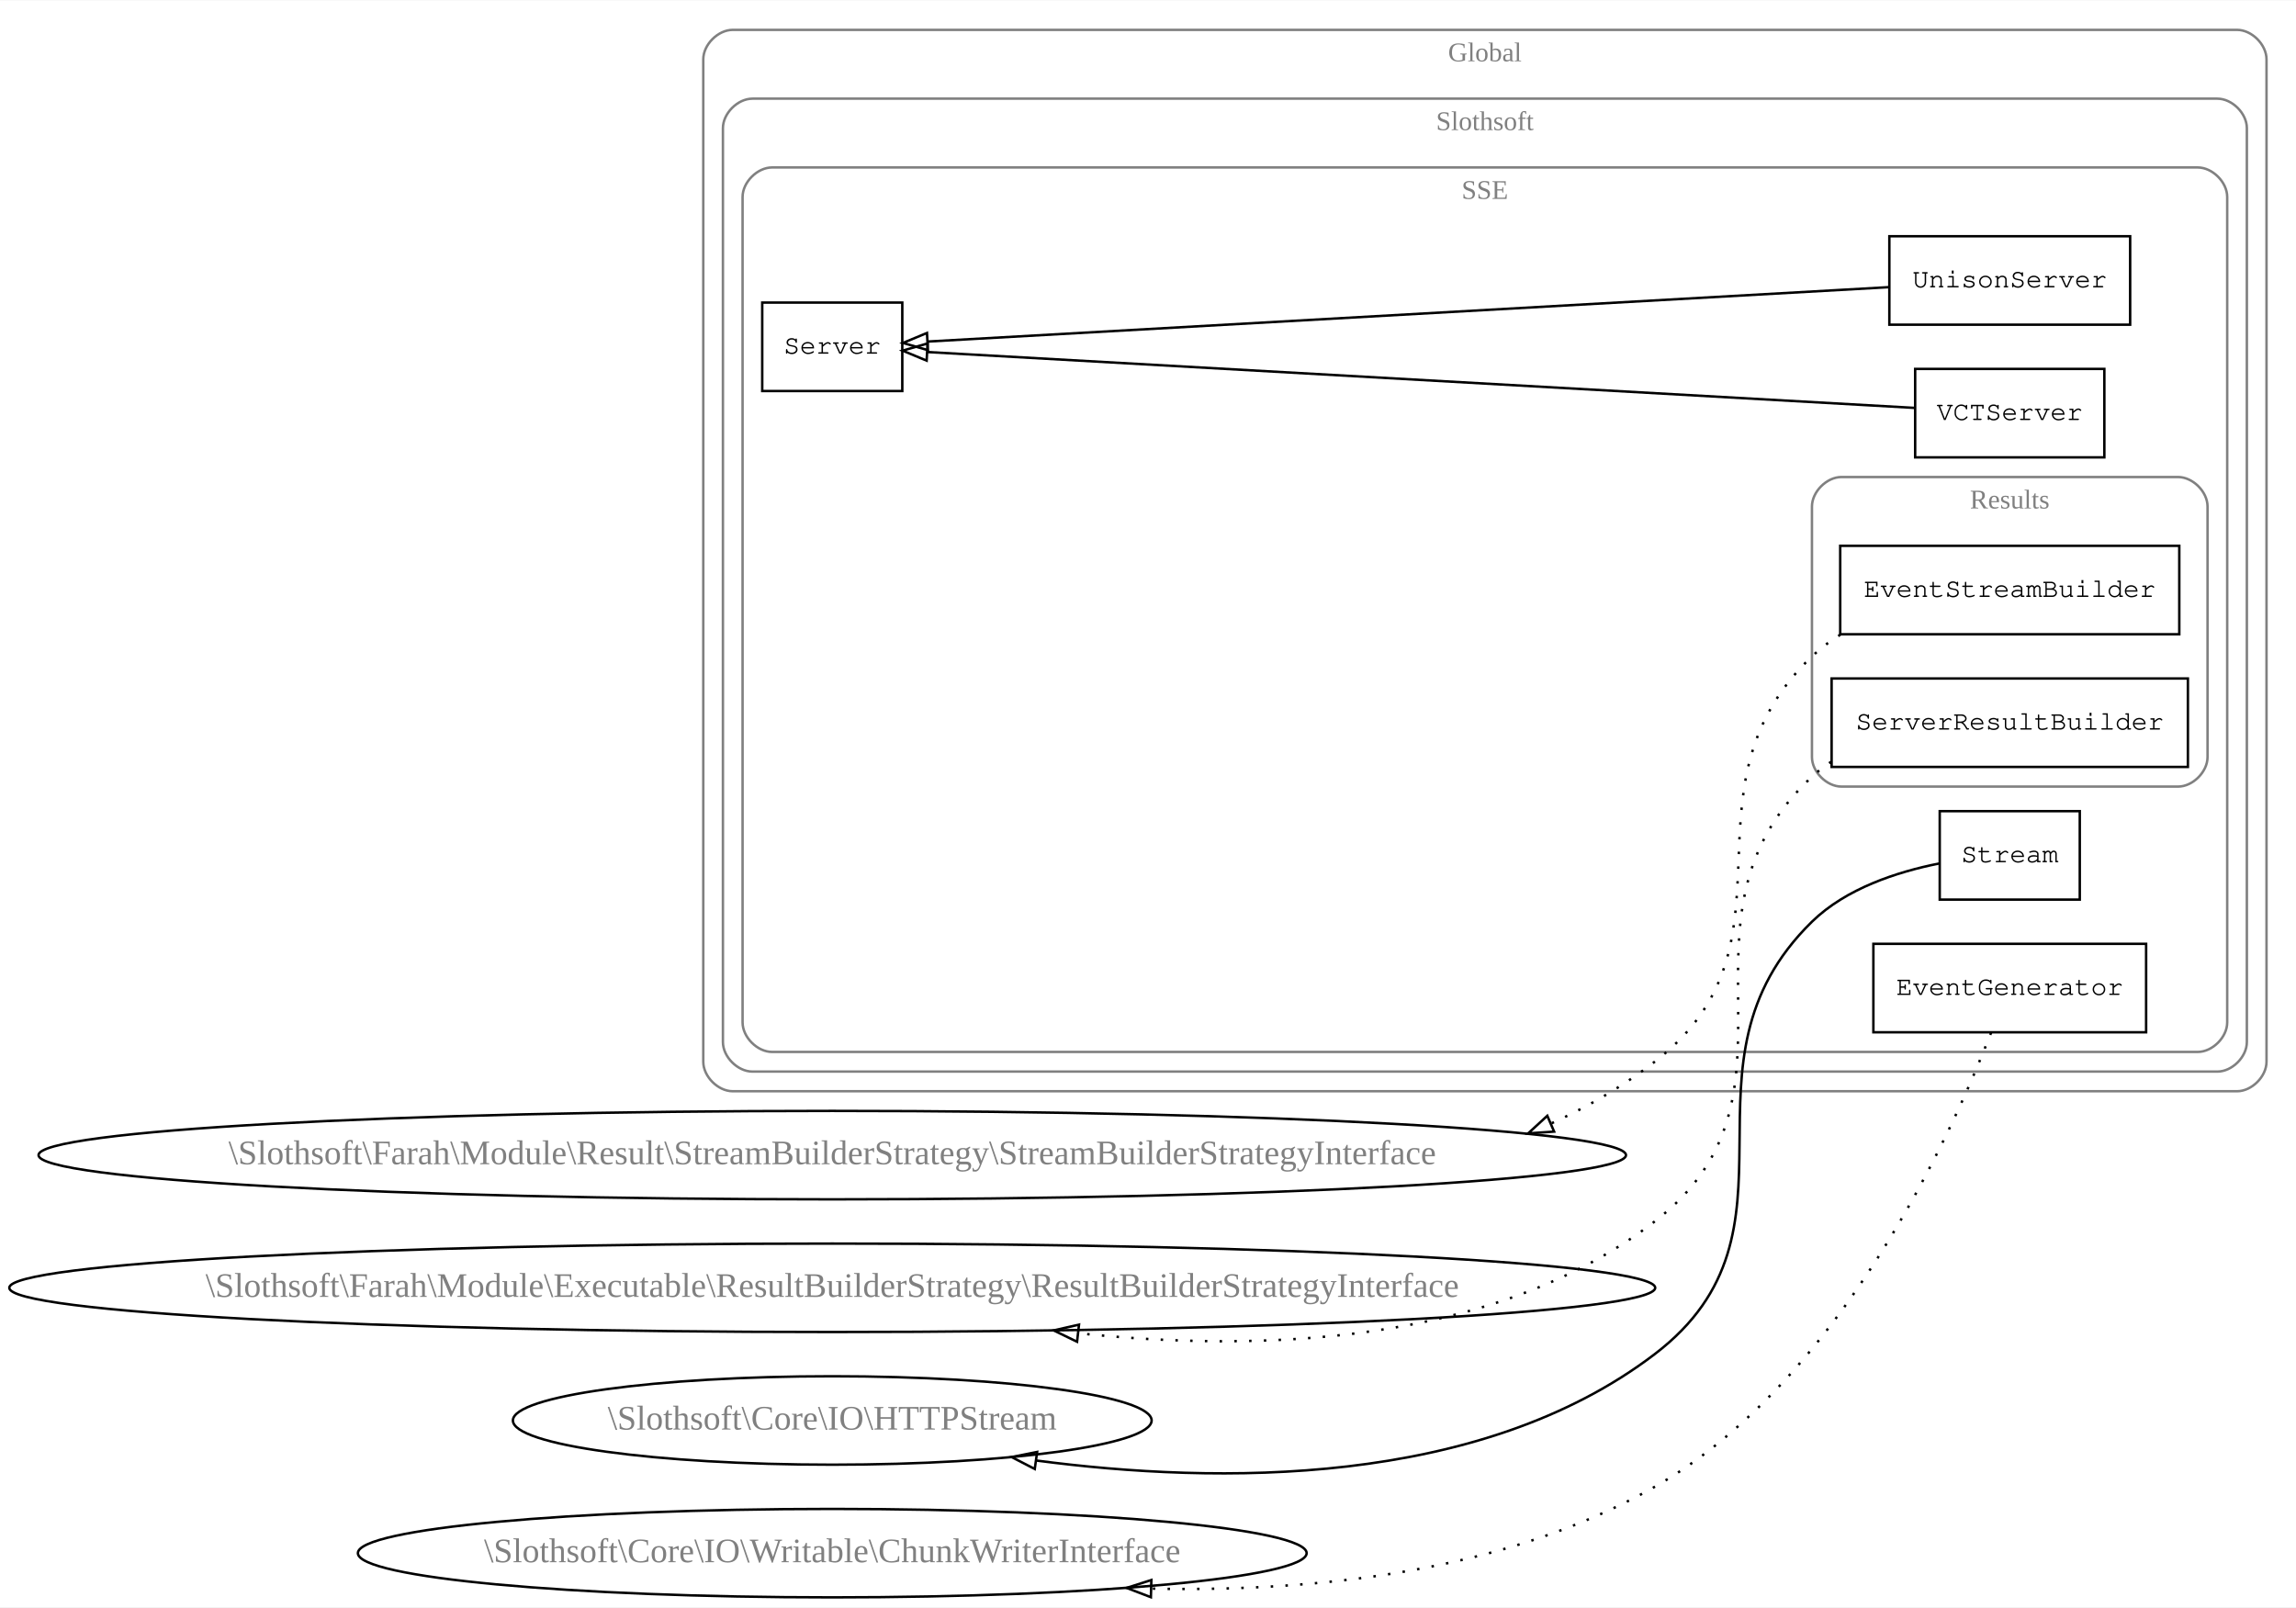
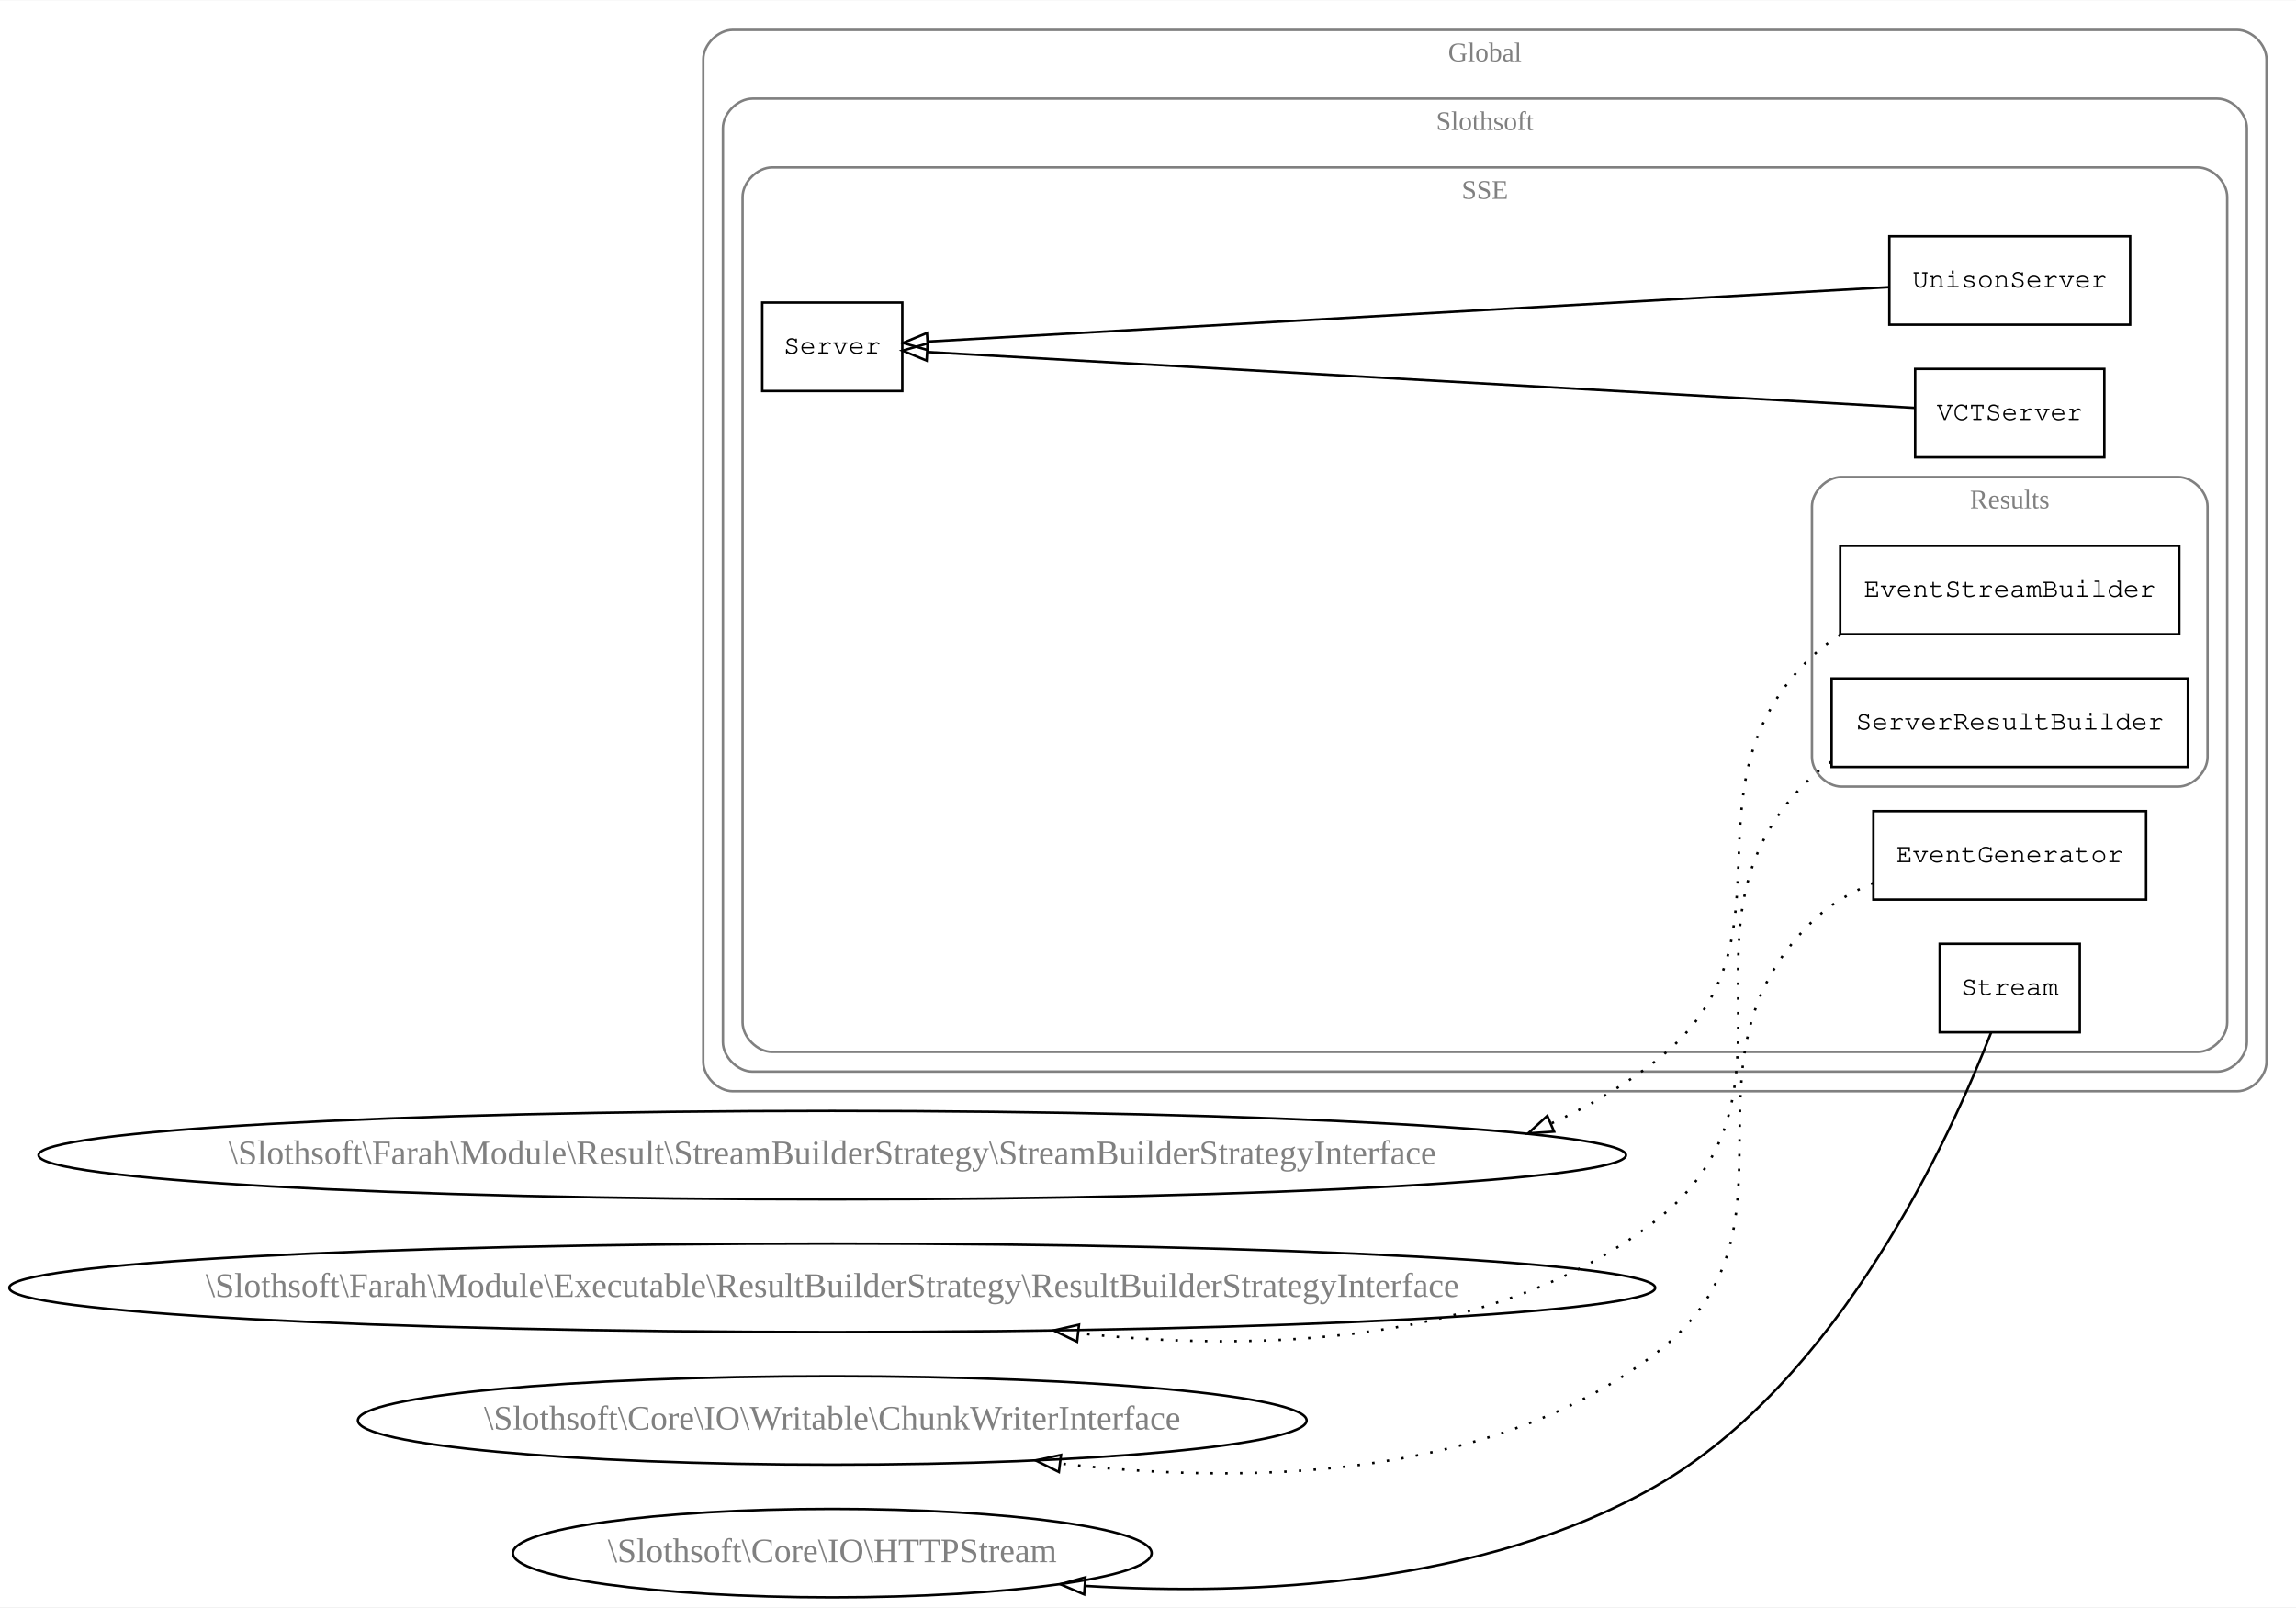
<svg xmlns="http://www.w3.org/2000/svg" width="934pt" height="654pt" viewBox="0.00 0.00 934.44 654.00">
  <g id="graph0" class="graph" transform="scale(1 1) rotate(0) translate(4 650)">
    <polygon fill="white" stroke="none" points="-4,4 -4,-650 930.441,-650 930.441,4 -4,4" />
    <g id="clust1" class="cluster">
      <path fill="none" stroke="gray" d="M294.22,-206C294.22,-206 906.441,-206 906.441,-206 912.441,-206 918.441,-212 918.441,-218 918.441,-218 918.441,-626 918.441,-626 918.441,-632 912.441,-638 906.441,-638 906.441,-638 294.22,-638 294.22,-638 288.22,-638 282.22,-632 282.22,-626 282.22,-626 282.22,-218 282.22,-218 282.22,-212 288.22,-206 294.22,-206" />
      <text text-anchor="middle" x="600.33" y="-625.2" font-family="Times New Roman,serif" font-size="11.00" fill="gray">Global</text>
    </g>
    <g id="clust2" class="cluster">
      <path fill="none" stroke="gray" d="M302.22,-214C302.22,-214 898.441,-214 898.441,-214 904.441,-214 910.441,-220 910.441,-226 910.441,-226 910.441,-598 910.441,-598 910.441,-604 904.441,-610 898.441,-610 898.441,-610 302.22,-610 302.22,-610 296.22,-610 290.22,-604 290.22,-598 290.22,-598 290.22,-226 290.22,-226 290.22,-220 296.22,-214 302.22,-214" />
      <text text-anchor="middle" x="600.33" y="-597.2" font-family="Times New Roman,serif" font-size="11.00" fill="gray">Slothsoft</text>
    </g>
    <g id="clust3" class="cluster">
      <path fill="none" stroke="gray" d="M310.22,-222C310.22,-222 890.441,-222 890.441,-222 896.441,-222 902.441,-228 902.441,-234 902.441,-234 902.441,-570 902.441,-570 902.441,-576 896.441,-582 890.441,-582 890.441,-582 310.22,-582 310.22,-582 304.22,-582 298.22,-576 298.22,-570 298.22,-570 298.22,-234 298.22,-234 298.22,-228 304.22,-222 310.22,-222" />
      <text text-anchor="middle" x="600.33" y="-569.2" font-family="Times New Roman,serif" font-size="11.00" fill="gray">SSE</text>
    </g>
    <g id="clust4" class="cluster">
      <path fill="none" stroke="gray" d="M745.441,-330C745.441,-330 882.441,-330 882.441,-330 888.441,-330 894.441,-336 894.441,-342 894.441,-342 894.441,-444 894.441,-444 894.441,-450 888.441,-456 882.441,-456 882.441,-456 745.441,-456 745.441,-456 739.441,-456 733.441,-450 733.441,-444 733.441,-444 733.441,-342 733.441,-342 733.441,-336 739.441,-330 745.441,-330" />
      <text text-anchor="middle" x="813.941" y="-443.2" font-family="Times New Roman,serif" font-size="11.00" fill="gray">Results</text>
    </g>
    <g id="node1" class="node">
      <polygon fill="none" stroke="black" points="882.941,-428 744.941,-428 744.941,-392 882.941,-392 882.941,-428" />
      <text text-anchor="middle" x="813.941" y="-407.2" font-family="Courier,monospace" font-size="11.00">EventStreamBuilder</text>
    </g>
-     <g id="node8" class="node">
+     <g id="node9" class="node">
      <ellipse fill="none" stroke="black" cx="334.72" cy="-180" rx="323.043" ry="18" />
      <text text-anchor="middle" x="334.72" y="-176.3" font-family="Times New Roman,serif" font-size="14.00" fill="gray">\Slothsoft\Farah\Module\Result\StreamBuilderStrategy\StreamBuilderStrategyInterface</text>
    </g>
-     <g id="edge1" class="edge">
+     <g id="edge2" class="edge">
      <path fill="none" stroke="black" stroke-dasharray="1,5" d="M744.969,-391.806C740.812,-389.247 736.914,-386.328 733.441,-383 676.65,-328.579 731.719,-266.044 669.441,-218 656.441,-207.971 642.264,-199.689 627.325,-192.891" />
      <polygon fill="none" stroke="black" points="628.499,-189.585 617.93,-188.847 625.731,-196.015 628.499,-189.585" />
    </g>
    <g id="node2" class="node">
      <polygon fill="none" stroke="black" points="886.441,-374 741.441,-374 741.441,-338 886.441,-338 886.441,-374" />
      <text text-anchor="middle" x="813.941" y="-353.2" font-family="Courier,monospace" font-size="11.00">ServerResultBuilder</text>
    </g>
-     <g id="node9" class="node">
+     <g id="node10" class="node">
      <ellipse fill="none" stroke="black" cx="334.72" cy="-126" rx="334.941" ry="18" />
      <text text-anchor="middle" x="334.72" y="-122.3" font-family="Times New Roman,serif" font-size="14.00" fill="gray">\Slothsoft\Farah\Module\Executable\ResultBuilderStrategy\ResultBuilderStrategyInterface</text>
    </g>
-     <g id="edge2" class="edge">
+     <g id="edge3" class="edge">
      <path fill="none" stroke="black" stroke-dasharray="1,5" d="M741.237,-340.083C738.467,-338.266 735.85,-336.246 733.441,-334 671.035,-275.811 737.065,-205.033 669.441,-153 603.553,-102.303 507.123,-99.826 434.843,-107.513" />
      <polygon fill="none" stroke="black" points="434.347,-104.047 424.809,-108.661 435.143,-111.001 434.347,-104.047" />
    </g>
    <g id="node3" class="node">
-       <polygon fill="none" stroke="black" points="842.441,-320 785.441,-320 785.441,-284 842.441,-284 842.441,-320" />
-       <text text-anchor="middle" x="813.941" y="-299.2" font-family="Courier,monospace" font-size="11.00">Stream</text>
+       <polygon fill="none" stroke="black" points="869.441,-320 758.441,-320 758.441,-284 869.441,-284 869.441,-320" />
+       <text text-anchor="middle" x="813.941" y="-299.2" font-family="Courier,monospace" font-size="11.00">EventGenerator</text>
    </g>
-     <g id="node10" class="node">
-       <ellipse fill="none" stroke="black" cx="334.72" cy="-72" rx="129.977" ry="18" />
-       <text text-anchor="middle" x="334.72" y="-68.3" font-family="Times New Roman,serif" font-size="14.00" fill="gray">\Slothsoft\Core\IO\HTTPStream</text>
+     <g id="node8" class="node">
+       <ellipse fill="none" stroke="black" cx="334.72" cy="-72" rx="193.066" ry="18" />
+       <text text-anchor="middle" x="334.72" y="-68.3" font-family="Times New Roman,serif" font-size="14.00" fill="gray">\Slothsoft\Core\IO\Writable\ChunkWriterInterface</text>
    </g>
-     <g id="edge3" class="edge">
-       <path fill="none" stroke="black" d="M785.113,-298.682C768.212,-295.319 747.295,-288.561 733.441,-275 673.96,-216.777 735.632,-149.463 669.441,-99 598.03,-44.558 491.279,-45.99 417.845,-55.687" />
-       <polygon fill="none" stroke="black" points="417.13,-52.253 407.711,-57.105 418.1,-59.185 417.13,-52.253" />
+     <g id="edge1" class="edge">
+       <path fill="none" stroke="black" stroke-dasharray="1,5" d="M758.339,-290.751C749.191,-286.937 740.42,-281.832 733.441,-275 673.96,-216.777 735.632,-149.463 669.441,-99 601.12,-46.914 500.453,-45.971 427.561,-54.478" />
+       <polygon fill="none" stroke="black" points="426.956,-51.026 417.466,-55.737 427.822,-57.973 426.956,-51.026" />
    </g>
    <g id="node4" class="node">
-       <polygon fill="none" stroke="black" points="869.441,-266 758.441,-266 758.441,-230 869.441,-230 869.441,-266" />
-       <text text-anchor="middle" x="813.941" y="-245.2" font-family="Courier,monospace" font-size="11.00">EventGenerator</text>
+       <polygon fill="none" stroke="black" points="363.22,-527 306.22,-527 306.22,-491 363.22,-491 363.22,-527" />
+       <text text-anchor="middle" x="334.72" y="-506.2" font-family="Courier,monospace" font-size="11.00">Server</text>
+     </g>
+     <g id="node5" class="node">
+       <polygon fill="none" stroke="black" points="842.441,-266 785.441,-266 785.441,-230 842.441,-230 842.441,-266" />
+       <text text-anchor="middle" x="813.941" y="-245.2" font-family="Courier,monospace" font-size="11.00">Stream</text>
    </g>
    <g id="node11" class="node">
-       <ellipse fill="none" stroke="black" cx="334.72" cy="-18" rx="193.066" ry="18" />
-       <text text-anchor="middle" x="334.72" y="-14.3" font-family="Times New Roman,serif" font-size="14.00" fill="gray">\Slothsoft\Core\IO\Writable\ChunkWriterInterface</text>
+       <ellipse fill="none" stroke="black" cx="334.72" cy="-18" rx="129.977" ry="18" />
+       <text text-anchor="middle" x="334.72" y="-14.3" font-family="Times New Roman,serif" font-size="14.00" fill="gray">\Slothsoft\Core\IO\HTTPStream</text>
    </g>
    <g id="edge4" class="edge">
-       <path fill="none" stroke="black" stroke-dasharray="1,5" d="M806.352,-229.865C790.288,-188.603 744.806,-87.961 669.441,-45 608.205,-10.094 530.103,-2.198 464.853,-3.557" />
-       <polygon fill="none" stroke="black" points="464.393,-0.068 454.496,-3.851 464.592,-7.065 464.393,-0.068" />
+       <path fill="none" stroke="black" d="M806.352,-229.865C790.288,-188.603 744.806,-87.961 669.441,-45 599.409,-5.08 507.32,-0.487 437.621,-4.662" />
+       <polygon fill="none" stroke="black" points="437.25,-1.179 427.506,-5.338 437.717,-8.163 437.25,-1.179" />
    </g>
-     <g id="node5" class="node">
+     <g id="node6" class="node">
      <polygon fill="none" stroke="black" points="862.941,-554 764.941,-554 764.941,-518 862.941,-518 862.941,-554" />
      <text text-anchor="middle" x="813.941" y="-533.2" font-family="Courier,monospace" font-size="11.00">UnisonServer</text>
-     </g>
-     <g id="node6" class="node">
-       <polygon fill="none" stroke="black" points="363.22,-527 306.22,-527 306.22,-491 363.22,-491 363.22,-527" />
-       <text text-anchor="middle" x="334.72" y="-506.2" font-family="Courier,monospace" font-size="11.00">Server</text>
    </g>
    <g id="edge5" class="edge">
      <path fill="none" stroke="black" d="M764.556,-533.263C669.359,-527.876 459.528,-516.005 373.571,-511.142" />
      <polygon fill="none" stroke="black" points="373.661,-507.641 363.479,-510.571 373.266,-514.63 373.661,-507.641" />
    </g>
    <g id="node7" class="node">
      <polygon fill="none" stroke="black" points="852.441,-500 775.441,-500 775.441,-464 852.441,-464 852.441,-500" />
      <text text-anchor="middle" x="813.941" y="-479.2" font-family="Courier,monospace" font-size="11.00">VCTServer</text>
    </g>
    <g id="edge6" class="edge">
      <path fill="none" stroke="black" d="M775.095,-484.141C685.803,-489.193 462.819,-501.809 373.547,-506.86" />
      <polygon fill="none" stroke="black" points="373.127,-503.378 363.34,-507.437 373.522,-510.367 373.127,-503.378" />
    </g>
  </g>
</svg>
